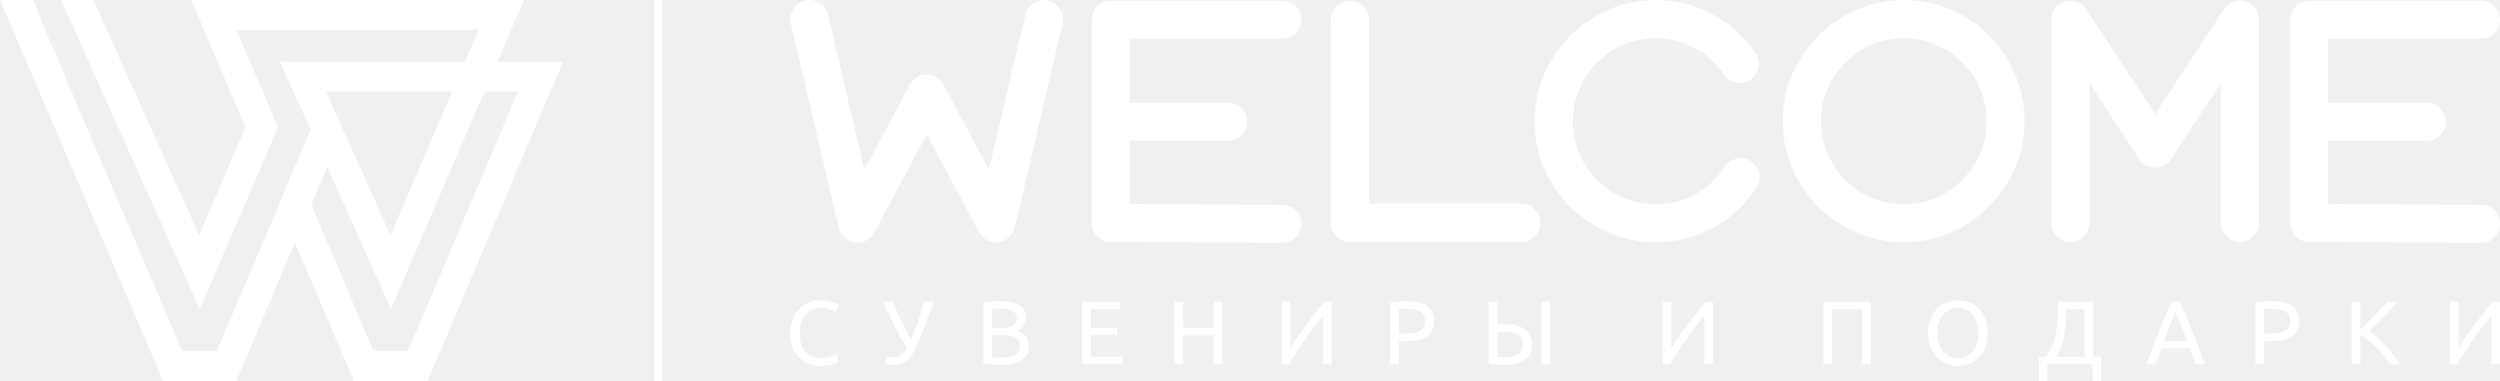
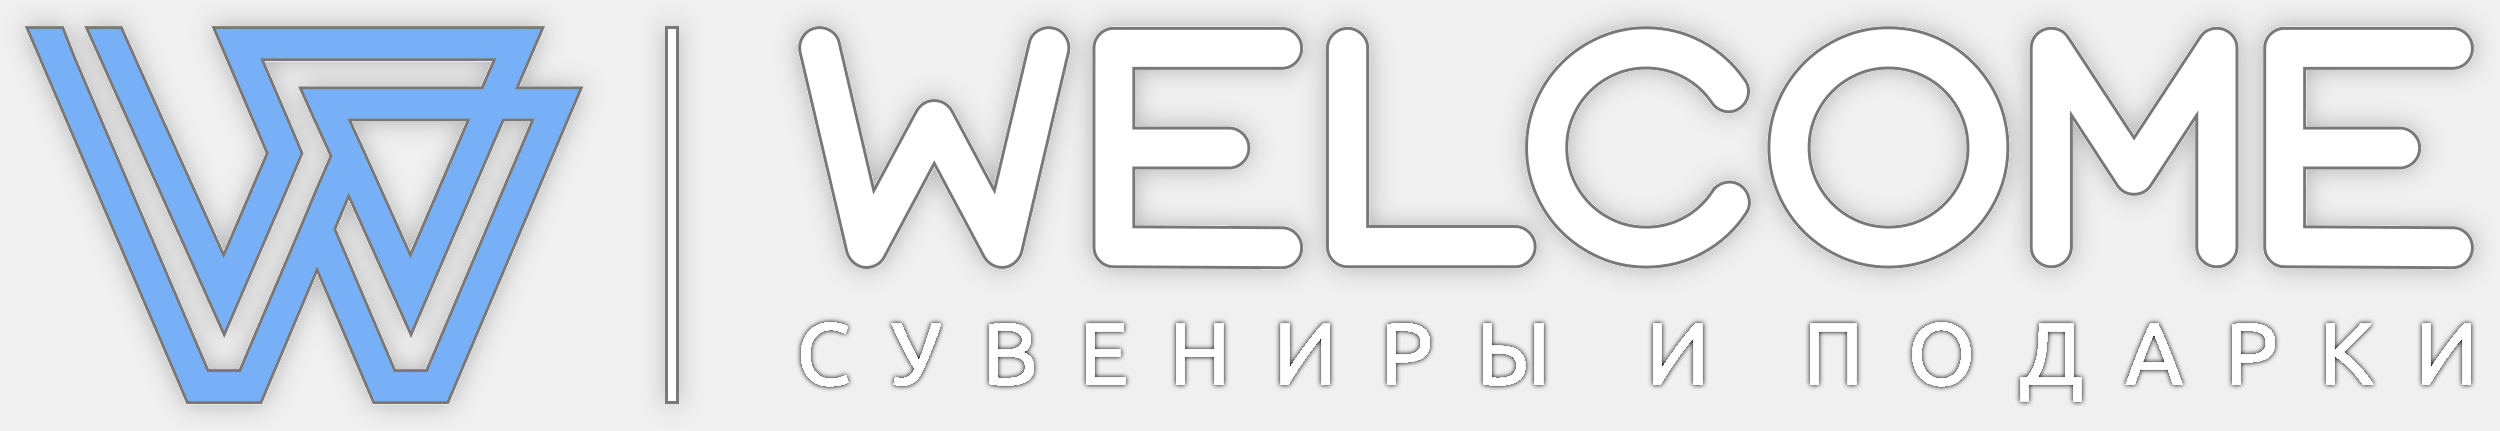
- <svg xmlns="http://www.w3.org/2000/svg" width="420" height="64" viewBox="0 0 420 64" fill="none">
-   <path d="M137.717 61.425C136.982 61.425 136.311 61.304 135.706 61.062C135.101 60.82 134.582 60.466 134.149 60.002C133.715 59.538 133.38 58.965 133.143 58.283C132.906 57.602 132.788 56.822 132.788 55.944C132.788 55.065 132.922 54.285 133.189 53.604C133.456 52.922 133.816 52.349 134.27 51.885C134.723 51.42 135.253 51.067 135.858 50.825C136.462 50.583 137.108 50.461 137.793 50.461C138.227 50.461 138.617 50.492 138.965 50.552C139.313 50.613 139.615 50.684 139.872 50.764C140.129 50.845 140.338 50.926 140.5 51.007C140.661 51.087 140.772 51.148 140.832 51.188L140.409 52.4C140.318 52.339 140.187 52.274 140.016 52.203C139.844 52.132 139.65 52.062 139.434 51.991C139.217 51.92 138.98 51.862 138.723 51.817C138.466 51.771 138.206 51.749 137.944 51.749C137.39 51.749 136.891 51.844 136.447 52.036C136.004 52.228 135.626 52.506 135.313 52.869C135.001 53.233 134.761 53.674 134.595 54.194C134.429 54.714 134.345 55.297 134.345 55.944C134.345 56.569 134.419 57.14 134.565 57.655C134.711 58.17 134.93 58.611 135.222 58.98C135.515 59.348 135.88 59.633 136.319 59.835C136.757 60.037 137.269 60.138 137.854 60.138C138.529 60.138 139.088 60.068 139.532 59.926C139.976 59.785 140.308 59.659 140.53 59.548L140.908 60.759C140.837 60.81 140.711 60.873 140.53 60.949C140.349 61.024 140.122 61.097 139.85 61.168C139.577 61.239 139.26 61.299 138.897 61.35C138.534 61.4 138.141 61.425 137.717 61.425H137.717Z" fill="white" />
-   <path d="M154.033 57.987C153.831 58.452 153.622 58.889 153.405 59.297C153.188 59.706 152.931 60.062 152.634 60.365C152.337 60.668 151.979 60.905 151.56 61.077C151.142 61.248 150.625 61.334 150.011 61.334C149.89 61.334 149.764 61.327 149.633 61.312C149.501 61.297 149.375 61.276 149.254 61.251C149.134 61.226 149.028 61.198 148.937 61.168C148.846 61.138 148.781 61.107 148.74 61.077L148.997 59.835C149.128 59.886 149.287 59.936 149.474 59.986C149.66 60.037 149.854 60.062 150.056 60.062C150.358 60.062 150.623 60.024 150.85 59.949C151.077 59.873 151.281 59.767 151.462 59.631C151.644 59.494 151.805 59.328 151.946 59.131C152.087 58.934 152.223 58.714 152.354 58.472C151.911 57.755 151.492 57.041 151.099 56.329C150.706 55.617 150.343 54.928 150.011 54.262C149.678 53.596 149.375 52.962 149.103 52.362C148.831 51.761 148.589 51.208 148.377 50.703H150.041C150.373 51.582 150.799 52.561 151.318 53.641C151.838 54.721 152.415 55.852 153.05 57.033C153.453 56.115 153.839 55.103 154.207 53.997C154.575 52.892 154.92 51.794 155.242 50.703H156.83C156.598 51.43 156.366 52.114 156.135 52.755C155.903 53.396 155.671 54.012 155.439 54.603C155.207 55.194 154.975 55.769 154.743 56.329C154.512 56.89 154.275 57.442 154.033 57.987V57.987Z" fill="white" />
-   <path d="M168.02 61.289C167.809 61.289 167.579 61.284 167.332 61.274C167.085 61.264 166.838 61.249 166.591 61.228C166.344 61.208 166.1 61.183 165.858 61.153C165.616 61.123 165.394 61.082 165.193 61.032V50.855C165.394 50.804 165.616 50.764 165.858 50.734C166.1 50.703 166.344 50.678 166.591 50.658C166.838 50.638 167.083 50.623 167.325 50.613C167.567 50.602 167.794 50.597 168.005 50.597C168.61 50.597 169.177 50.643 169.706 50.734C170.236 50.825 170.694 50.979 171.082 51.196C171.47 51.413 171.775 51.698 171.997 52.051C172.219 52.405 172.33 52.839 172.33 53.354C172.33 53.929 172.194 54.401 171.922 54.77C171.649 55.138 171.286 55.413 170.833 55.595C171.448 55.777 171.937 56.064 172.3 56.458C172.663 56.852 172.844 57.407 172.844 58.124C172.844 59.174 172.458 59.964 171.687 60.494C170.916 61.024 169.694 61.289 168.02 61.289V61.289ZM166.644 56.307V60.002C166.755 60.012 166.886 60.022 167.037 60.032C167.168 60.042 167.322 60.05 167.499 60.055C167.675 60.06 167.879 60.062 168.111 60.062C168.545 60.062 168.955 60.035 169.343 59.979C169.732 59.924 170.072 59.825 170.364 59.684C170.656 59.542 170.891 59.346 171.067 59.093C171.244 58.841 171.332 58.523 171.332 58.139C171.332 57.796 171.266 57.506 171.135 57.268C171.004 57.031 170.815 56.842 170.568 56.7C170.321 56.559 170.026 56.458 169.684 56.398C169.341 56.337 168.958 56.307 168.534 56.307H166.644ZM166.644 55.126H168.187C168.55 55.126 168.892 55.1 169.215 55.05C169.537 54.999 169.817 54.908 170.054 54.777C170.291 54.646 170.477 54.474 170.614 54.262C170.75 54.05 170.818 53.783 170.818 53.46C170.818 53.157 170.747 52.902 170.606 52.695C170.465 52.488 170.271 52.321 170.024 52.195C169.777 52.069 169.487 51.975 169.154 51.915C168.822 51.854 168.469 51.824 168.096 51.824C167.723 51.824 167.431 51.829 167.219 51.839C167.007 51.849 166.816 51.864 166.644 51.885V55.126Z" fill="white" />
-   <path d="M181.8 61.198V50.703H188.196V51.96H183.267V55.08H187.652V56.307H183.267V59.941H188.574V61.198H181.8Z" fill="white" />
-   <path d="M203.909 50.703H205.376V61.198H203.909V56.352H198.783V61.198H197.316V50.703H198.783V55.08H203.909V50.703Z" fill="white" />
-   <path d="M215.326 61.198V50.703H216.763V58.472C217.085 57.937 217.481 57.326 217.95 56.64C218.419 55.953 218.918 55.254 219.447 54.542C219.976 53.831 220.51 53.139 221.05 52.468C221.589 51.796 222.096 51.208 222.569 50.703H223.734V61.198H222.297V53.005C222.015 53.328 221.707 53.702 221.375 54.126C221.042 54.55 220.699 55.002 220.347 55.481C219.994 55.961 219.638 56.458 219.281 56.973C218.923 57.488 218.577 57.995 218.245 58.495C217.912 58.995 217.602 59.477 217.315 59.941C217.027 60.406 216.773 60.825 216.551 61.198H215.326Z" fill="white" />
-   <path d="M236.362 50.597C237.834 50.597 238.966 50.878 239.757 51.438C240.548 51.998 240.944 52.834 240.944 53.944C240.944 54.55 240.836 55.067 240.619 55.496C240.402 55.926 240.09 56.274 239.681 56.541C239.273 56.809 238.777 57.003 238.192 57.124C237.607 57.246 236.947 57.306 236.211 57.306H235.047V61.198H233.58V50.855C233.993 50.754 234.454 50.686 234.964 50.651C235.473 50.615 235.939 50.597 236.362 50.597V50.597ZM236.483 51.885C235.858 51.885 235.379 51.9 235.047 51.93V56.049H236.151C236.655 56.049 237.108 56.017 237.511 55.951C237.915 55.885 238.255 55.774 238.532 55.618C238.809 55.461 239.024 55.247 239.175 54.974C239.326 54.702 239.402 54.353 239.402 53.929C239.402 53.525 239.323 53.192 239.167 52.93C239.011 52.667 238.799 52.458 238.532 52.301C238.265 52.145 237.955 52.036 237.602 51.976C237.249 51.915 236.876 51.885 236.483 51.885V51.885Z" fill="white" />
-   <path d="M255.824 57.912C255.824 57.488 255.748 57.134 255.597 56.852C255.446 56.569 255.229 56.347 254.947 56.185C254.665 56.024 254.33 55.91 253.941 55.845C253.553 55.779 253.127 55.746 252.664 55.746C252.492 55.746 252.308 55.746 252.112 55.746C251.915 55.746 251.726 55.756 251.545 55.776V59.971C251.887 60.002 252.145 60.017 252.316 60.017C252.487 60.017 252.689 60.017 252.921 60.017C253.294 60.017 253.657 59.986 254.009 59.926C254.362 59.865 254.672 59.754 254.939 59.593C255.207 59.431 255.421 59.217 255.582 58.949C255.743 58.682 255.824 58.336 255.824 57.912H255.824ZM257.366 57.912C257.366 58.477 257.26 58.972 257.049 59.396C256.837 59.82 256.535 60.173 256.142 60.456C255.748 60.739 255.27 60.951 254.705 61.092C254.14 61.233 253.505 61.304 252.8 61.304C252.376 61.304 251.923 61.286 251.439 61.251C250.955 61.216 250.501 61.148 250.078 61.047V50.703H251.545V54.52C251.726 54.499 251.92 54.487 252.127 54.482C252.334 54.477 252.528 54.474 252.709 54.474C255.814 54.474 257.366 55.62 257.366 57.912V57.912ZM258.954 50.703H260.421V61.198H258.954V50.703Z" fill="white" />
-   <path d="M279.352 61.198V50.703H280.789V58.472C281.112 57.937 281.507 57.326 281.976 56.64C282.445 55.953 282.944 55.254 283.473 54.542C284.002 53.831 284.536 53.139 285.076 52.468C285.615 51.796 286.122 51.208 286.595 50.703H287.76V61.198H286.323V53.005C286.041 53.328 285.734 53.702 285.401 54.126C285.068 54.55 284.726 55.002 284.373 55.481C284.02 55.961 283.665 56.458 283.307 56.973C282.949 57.488 282.604 57.995 282.271 58.495C281.938 58.995 281.628 59.477 281.341 59.941C281.054 60.406 280.799 60.825 280.577 61.198H279.352Z" fill="white" />
-   <path d="M314.304 50.703V61.198H312.837V51.96H307.802V61.198H306.335V50.703H314.304Z" fill="white" />
-   <path d="M323.931 55.944C323.931 55.045 324.065 54.252 324.332 53.566C324.599 52.879 324.962 52.306 325.42 51.847C325.879 51.388 326.413 51.042 327.023 50.81C327.633 50.578 328.281 50.461 328.966 50.461C329.642 50.461 330.279 50.578 330.879 50.81C331.479 51.042 332.006 51.388 332.459 51.847C332.913 52.306 333.273 52.879 333.54 53.566C333.808 54.252 333.941 55.045 333.941 55.944C333.941 56.842 333.808 57.635 333.54 58.321C333.273 59.008 332.913 59.581 332.459 60.04C332.006 60.499 331.479 60.845 330.879 61.077C330.279 61.309 329.642 61.425 328.966 61.425C328.281 61.425 327.633 61.309 327.023 61.077C326.413 60.845 325.879 60.499 325.42 60.04C324.962 59.581 324.599 59.008 324.332 58.321C324.065 57.635 323.931 56.842 323.931 55.944ZM325.473 55.944C325.473 56.58 325.554 57.157 325.715 57.677C325.877 58.197 326.106 58.639 326.403 59.002C326.701 59.366 327.064 59.646 327.492 59.843C327.92 60.04 328.402 60.138 328.936 60.138C329.47 60.138 329.949 60.04 330.373 59.843C330.796 59.646 331.156 59.366 331.454 59.002C331.751 58.639 331.98 58.197 332.142 57.677C332.303 57.157 332.384 56.58 332.384 55.944C332.384 55.307 332.303 54.729 332.142 54.209C331.98 53.69 331.751 53.248 331.454 52.884C331.156 52.521 330.796 52.241 330.373 52.044C329.949 51.847 329.47 51.749 328.936 51.749C328.402 51.749 327.92 51.847 327.492 52.044C327.064 52.241 326.701 52.521 326.403 52.884C326.106 53.248 325.877 53.69 325.715 54.209C325.554 54.729 325.473 55.307 325.473 55.944Z" fill="white" />
-   <path d="M343.951 61.198V64H342.56V59.941H343.664C344.178 59.355 344.573 58.707 344.851 57.995C345.128 57.283 345.329 56.531 345.455 55.739C345.581 54.946 345.657 54.126 345.682 53.278C345.708 52.43 345.725 51.572 345.735 50.703H351.663V59.941H352.978V64H351.587V61.198H343.951ZM347.172 51.96C347.142 52.627 347.109 53.306 347.073 53.997C347.038 54.689 346.963 55.375 346.847 56.057C346.731 56.738 346.562 57.407 346.34 58.063C346.118 58.719 345.806 59.345 345.403 59.941H350.196V51.96H347.172Z" fill="white" />
-   <path d="M368.8 61.198C368.628 60.744 368.467 60.297 368.316 59.858C368.164 59.419 368.008 58.972 367.847 58.518H363.099L362.146 61.198H360.619C361.022 60.087 361.4 59.06 361.753 58.116C362.106 57.172 362.451 56.276 362.789 55.428C363.127 54.58 363.462 53.77 363.794 52.998C364.127 52.225 364.475 51.461 364.838 50.703H366.184C366.547 51.461 366.894 52.225 367.227 52.998C367.56 53.77 367.895 54.58 368.233 55.428C368.57 56.276 368.915 57.172 369.268 58.116C369.621 59.06 369.999 60.087 370.402 61.198H368.8ZM367.424 57.306C367.101 56.428 366.781 55.577 366.463 54.754C366.146 53.931 365.816 53.142 365.473 52.384C365.12 53.142 364.785 53.931 364.467 54.754C364.15 55.577 363.835 56.428 363.522 57.306H367.424Z" fill="white" />
-   <path d="M381.704 50.597C383.176 50.597 384.307 50.878 385.099 51.438C385.89 51.998 386.286 52.834 386.286 53.944C386.286 54.55 386.177 55.067 385.96 55.496C385.744 55.926 385.431 56.274 385.023 56.541C384.615 56.809 384.118 57.003 383.534 57.124C382.949 57.246 382.289 57.306 381.553 57.306H380.388V61.198H378.922V50.855C379.335 50.754 379.796 50.686 380.305 50.651C380.814 50.615 381.28 50.597 381.704 50.597V50.597ZM381.825 51.885C381.2 51.885 380.721 51.9 380.388 51.93V56.049H381.492C381.996 56.049 382.45 56.017 382.853 55.951C383.256 55.885 383.597 55.774 383.874 55.618C384.151 55.461 384.365 55.247 384.516 54.974C384.668 54.702 384.743 54.353 384.743 53.929C384.743 53.525 384.665 53.192 384.509 52.93C384.353 52.667 384.141 52.458 383.874 52.301C383.607 52.145 383.297 52.036 382.944 51.976C382.591 51.915 382.218 51.885 381.825 51.885V51.885Z" fill="white" />
-   <path d="M402.843 50.703C402.53 51.047 402.178 51.428 401.785 51.847C401.391 52.266 400.981 52.695 400.552 53.134C400.124 53.573 399.698 54.005 399.274 54.429C398.851 54.853 398.453 55.246 398.08 55.61C398.513 55.913 398.972 56.286 399.456 56.731C399.94 57.175 400.414 57.649 400.877 58.154C401.341 58.659 401.777 59.174 402.185 59.699C402.593 60.224 402.934 60.724 403.206 61.198H401.482C401.18 60.724 400.832 60.246 400.439 59.767C400.046 59.287 399.63 58.828 399.191 58.389C398.753 57.95 398.309 57.543 397.861 57.17C397.412 56.796 396.976 56.478 396.553 56.216V61.198H395.086V50.703H396.553V55.337C396.905 55.004 397.294 54.628 397.717 54.209C398.14 53.79 398.559 53.369 398.972 52.945C399.385 52.521 399.776 52.114 400.144 51.725C400.512 51.337 400.822 50.996 401.074 50.703L402.843 50.703Z" fill="white" />
-   <path d="M411.593 61.198V50.703H413.029V58.472C413.352 57.937 413.747 57.326 414.216 56.64C414.685 55.953 415.184 55.254 415.713 54.542C416.242 53.831 416.777 53.139 417.316 52.468C417.855 51.796 418.362 51.208 418.836 50.703H420V61.198H418.564V53.005C418.281 53.328 417.974 53.702 417.641 54.126C417.308 54.55 416.966 55.002 416.613 55.481C416.26 55.961 415.905 56.458 415.547 56.973C415.189 57.488 414.844 57.995 414.511 58.495C414.178 58.995 413.868 59.477 413.581 59.941C413.294 60.406 413.039 60.825 412.817 61.198H411.593Z" fill="white" />
-   <path d="M176.073 0.078C176.942 0.259 177.612 0.731 178.083 1.493C178.555 2.255 178.699 3.072 178.518 3.943L170.474 38.29C170.293 38.907 169.958 39.442 169.469 39.895C168.98 40.349 168.409 40.63 167.757 40.739H167.322C166.742 40.739 166.199 40.585 165.691 40.276C165.184 39.968 164.786 39.56 164.496 39.052L155.691 22.559L146.886 39.052C146.56 39.669 146.098 40.122 145.5 40.413C144.902 40.703 144.277 40.812 143.625 40.739C142.973 40.63 142.402 40.349 141.913 39.895C141.424 39.442 141.089 38.907 140.907 38.29L132.863 3.943C132.682 3.072 132.827 2.255 133.298 1.493C133.769 0.731 134.422 0.259 135.255 0.078C136.125 -0.104 136.94 0.032 137.701 0.486C138.462 0.94 138.933 1.602 139.114 2.473L145.201 28.492L152.865 14.23C153.155 13.722 153.544 13.314 154.033 13.006C154.522 12.697 155.075 12.543 155.691 12.543C156.307 12.543 156.859 12.697 157.349 13.006C157.838 13.314 158.227 13.722 158.517 14.23L166.126 28.492L172.268 2.473C172.449 1.602 172.92 0.94 173.681 0.486C174.442 0.032 175.239 -0.104 176.073 0.078H176.073Z" fill="white" />
-   <path d="M215.477 34.425C216.347 34.425 217.089 34.733 217.705 35.35C218.321 35.967 218.629 36.729 218.629 37.636C218.629 38.507 218.321 39.251 217.705 39.868C217.089 40.485 216.329 40.793 215.423 40.793L186.562 40.63C185.693 40.63 184.95 40.322 184.334 39.705C183.718 39.088 183.41 38.326 183.41 37.419V3.289C183.41 2.418 183.718 1.674 184.334 1.057C184.95 0.44 185.693 0.132 186.562 0.132H215.423C216.329 0.132 217.089 0.44 217.705 1.057C218.321 1.674 218.629 2.418 218.629 3.289C218.629 4.196 218.321 4.958 217.705 5.575C217.089 6.192 216.329 6.501 215.423 6.501H189.769V17.278H206.346C207.216 17.278 207.968 17.587 208.602 18.204C209.236 18.821 209.553 19.565 209.553 20.436C209.553 21.343 209.236 22.105 208.602 22.722C207.968 23.338 207.216 23.647 206.346 23.647H189.769V34.261L215.477 34.425Z" fill="white" />
-   <path d="M255.588 34.207C256.458 34.207 257.21 34.525 257.844 35.16C258.478 35.795 258.795 36.548 258.795 37.419C258.795 38.326 258.478 39.088 257.844 39.705C257.21 40.322 256.458 40.63 255.588 40.63H226.782C225.912 40.63 225.161 40.322 224.526 39.705C223.892 39.088 223.575 38.326 223.575 37.419V3.289C223.575 2.418 223.892 1.674 224.526 1.057C225.161 0.44 225.912 0.132 226.782 0.132C227.652 0.132 228.404 0.44 229.038 1.057C229.672 1.674 229.989 2.418 229.989 3.289V34.207H255.588Z" fill="white" />
-   <path d="M278.144 40.685C275.354 40.685 272.727 40.149 270.263 39.079C267.799 38.008 265.643 36.557 263.795 34.724C261.947 32.892 260.489 30.742 259.42 28.274C258.351 25.806 257.816 23.175 257.816 20.381C257.816 17.587 258.351 14.956 259.42 12.488C260.489 10.021 261.947 7.862 263.795 6.011C265.643 4.16 267.799 2.7 270.263 1.629C272.727 0.559 275.354 0.023 278.144 0.023C281.55 0.023 284.72 0.813 287.655 2.391C290.59 3.97 293.018 6.156 294.938 8.95C295.446 9.676 295.609 10.474 295.427 11.345C295.246 12.216 294.793 12.906 294.069 13.414C293.344 13.922 292.556 14.085 291.704 13.904C290.853 13.722 290.173 13.269 289.666 12.543C288.362 10.62 286.695 9.123 284.666 8.052C282.637 6.982 280.463 6.446 278.144 6.446C276.223 6.446 274.421 6.809 272.736 7.535C271.051 8.261 269.574 9.259 268.306 10.529C267.038 11.799 266.042 13.278 265.317 14.965C264.592 16.652 264.23 18.458 264.23 20.381C264.23 22.305 264.592 24.11 265.317 25.797C266.042 27.485 267.038 28.963 268.306 30.233C269.574 31.504 271.051 32.502 272.736 33.227C274.421 33.953 276.223 34.316 278.144 34.316C280.499 34.316 282.7 33.763 284.747 32.656C286.795 31.549 288.47 29.998 289.775 28.002C290.282 27.276 290.962 26.822 291.813 26.641C292.665 26.459 293.453 26.605 294.177 27.076C294.902 27.584 295.364 28.274 295.563 29.145C295.763 30.016 295.609 30.814 295.101 31.54C293.217 34.407 290.78 36.648 287.791 38.262C284.802 39.877 281.586 40.685 278.144 40.685V40.685Z" fill="white" />
-   <path d="M319.831 40.685C317.041 40.685 314.414 40.149 311.95 39.079C309.486 38.008 307.33 36.557 305.482 34.724C303.634 32.892 302.176 30.742 301.107 28.274C300.038 25.806 299.504 23.175 299.504 20.381C299.504 17.587 300.038 14.956 301.107 12.488C302.176 10.021 303.634 7.862 305.482 6.011C307.33 4.16 309.486 2.7 311.95 1.629C314.414 0.559 317.041 0.023 319.831 0.023C323.237 0.023 326.417 0.813 329.37 2.391C332.323 3.97 334.741 6.156 336.625 8.95C337.785 10.656 338.655 12.47 339.234 14.394C339.814 16.317 340.104 18.313 340.104 20.381C340.104 23.175 339.57 25.806 338.501 28.274C337.432 30.742 335.982 32.892 334.153 34.724C332.323 36.557 330.176 38.008 327.712 39.079C325.248 40.149 322.621 40.685 319.831 40.685V40.685ZM319.831 6.446C317.911 6.446 316.108 6.809 314.423 7.535C312.738 8.261 311.262 9.259 309.993 10.529C308.725 11.799 307.729 13.278 307.004 14.965C306.279 16.652 305.917 18.458 305.917 20.381C305.917 22.305 306.279 24.11 307.004 25.797C307.729 27.485 308.725 28.963 309.993 30.234C311.262 31.504 312.738 32.502 314.423 33.227C316.108 33.953 317.911 34.316 319.831 34.316C321.751 34.316 323.554 33.953 325.239 33.227C326.924 32.502 328.4 31.504 329.669 30.234C330.937 28.963 331.933 27.485 332.658 25.797C333.383 24.11 333.745 22.305 333.745 20.381C333.745 17.514 332.948 14.902 331.353 12.543C330.049 10.62 328.382 9.123 326.353 8.052C324.324 6.982 322.15 6.446 319.831 6.446V6.446Z" fill="white" />
-   <path d="M377.226 0.241C377.914 0.459 378.467 0.84 378.883 1.384C379.3 1.928 379.508 2.563 379.508 3.289V37.419C379.508 38.326 379.191 39.088 378.557 39.705C377.923 40.322 377.171 40.63 376.302 40.63C375.432 40.63 374.68 40.322 374.046 39.705C373.412 39.088 373.095 38.326 373.095 37.419V13.958L364.725 26.75C364.073 27.693 363.185 28.165 362.062 28.165C360.939 28.165 360.051 27.693 359.399 26.75L351.029 13.958V37.419C351.029 38.326 350.711 39.088 350.077 39.705C349.443 40.322 348.691 40.63 347.822 40.63C346.952 40.63 346.2 40.322 345.566 39.705C344.932 39.088 344.615 38.326 344.615 37.419V3.289C344.615 2.563 344.823 1.928 345.24 1.384C345.657 0.84 346.209 0.459 346.898 0.241C347.586 0.059 348.257 0.078 348.909 0.295C349.561 0.513 350.086 0.93 350.485 1.547L362.062 19.183L373.639 1.547C374.037 0.93 374.563 0.513 375.215 0.295C375.867 0.078 376.537 0.059 377.226 0.241V0.241Z" fill="white" />
-   <path d="M416.848 34.425C417.717 34.425 418.46 34.733 419.076 35.35C419.692 35.967 420 36.729 420 37.636C420 38.507 419.692 39.251 419.076 39.868C418.46 40.485 417.699 40.793 416.793 40.793L387.933 40.63C387.063 40.63 386.32 40.322 385.704 39.705C385.089 39.088 384.781 38.326 384.781 37.419V3.289C384.781 2.418 385.089 1.674 385.704 1.057C386.32 0.44 387.063 0.132 387.933 0.132H416.793C417.699 0.132 418.46 0.44 419.076 1.057C419.692 1.674 420 2.418 420 3.289C420 4.196 419.692 4.958 419.076 5.575C418.46 6.192 417.699 6.501 416.793 6.501H391.14V17.278H407.717C408.586 17.278 409.338 17.587 409.972 18.204C410.606 18.821 410.923 19.565 410.923 20.436C410.923 21.343 410.606 22.105 409.972 22.722C409.338 23.338 408.586 23.647 407.717 23.647H391.14V34.261L416.848 34.425Z" fill="white" />
-   <path d="M89.162 10.369H83.539L85.859 5.006L88.001 0H82.557H66.849H61.405H55.871H50.427H32.13L41.234 21.363L33.469 39.508L22.581 15.374L15.708 0H10.264L33.558 51.933L44.001 27.709L46.678 21.363L44.001 15.017L39.717 5.006H48.285H53.729H59.263H64.707H80.415L78.095 10.369H62.476H57.031H51.409H47.035L49.267 15.374L52.212 21.81L49.534 27.978L46.857 34.413L36.414 58.994H30.613L7.586 5.006L5.623 0H0L27.4 64H39.717L49.534 40.76L59.441 64H71.847L92.464 15.374L94.606 10.369H89.162ZM54.711 15.374H54.889H60.334H75.953L65.6 39.508L57.656 21.81L54.8 15.553L54.711 15.374ZM68.545 58.994H62.743L52.301 34.413L54.979 28.067L65.689 51.933L81.397 15.374H87.02L68.545 58.994Z" fill="white" />
-   <path d="M109.879 64V0H111.247V64H109.879Z" fill="white" />
+ <svg xmlns="http://www.w3.org/2000/svg" width="430" height="74" viewBox="0 0 430 74" fill="none">
+   <g filter="url(#filter0_d)">
+     <path d="M142.717 66.425C141.982 66.425 141.311 66.304 140.706 66.062C140.101 65.82 139.582 65.466 139.149 65.002C138.715 64.538 138.38 63.965 138.143 63.283C137.906 62.602 137.788 61.822 137.788 60.944C137.788 60.065 137.922 59.285 138.189 58.604C138.456 57.922 138.816 57.349 139.27 56.885C139.723 56.42 140.253 56.067 140.858 55.825C141.462 55.583 142.108 55.461 142.793 55.461C143.227 55.461 143.617 55.492 143.965 55.552C144.313 55.613 144.615 55.684 144.872 55.764C145.129 55.845 145.338 55.926 145.5 56.007C145.661 56.087 145.772 56.148 145.832 56.188L145.409 57.4C145.318 57.339 145.187 57.274 145.016 57.203C144.844 57.132 144.65 57.062 144.434 56.991C144.217 56.92 143.98 56.862 143.723 56.817C143.466 56.771 143.206 56.749 142.944 56.749C142.39 56.749 141.891 56.844 141.447 57.036C141.004 57.228 140.626 57.506 140.313 57.869C140.001 58.233 139.761 58.674 139.595 59.194C139.429 59.714 139.345 60.297 139.345 60.944C139.345 61.569 139.419 62.14 139.565 62.655C139.711 63.17 139.93 63.611 140.222 63.98C140.515 64.348 140.88 64.633 141.319 64.835C141.757 65.037 142.269 65.138 142.854 65.138C143.529 65.138 144.088 65.068 144.532 64.926C144.976 64.785 145.308 64.659 145.53 64.548L145.908 65.759C145.837 65.81 145.711 65.873 145.53 65.948C145.349 66.024 145.122 66.097 144.85 66.168C144.577 66.239 144.26 66.299 143.897 66.35C143.534 66.4 143.141 66.425 142.717 66.425H142.717Z" fill="white" />
+     <path d="M159.033 62.987C158.831 63.452 158.622 63.889 158.405 64.297C158.188 64.706 157.931 65.062 157.634 65.365C157.337 65.668 156.979 65.905 156.56 66.077C156.142 66.249 155.625 66.334 155.011 66.334C154.89 66.334 154.764 66.327 154.633 66.312C154.501 66.296 154.375 66.276 154.254 66.251C154.134 66.226 154.028 66.198 153.937 66.168C153.846 66.138 153.781 66.107 153.74 66.077L153.997 64.835C154.128 64.886 154.287 64.936 154.474 64.987C154.66 65.037 154.854 65.062 155.056 65.062C155.358 65.062 155.623 65.024 155.85 64.949C156.077 64.873 156.281 64.767 156.462 64.631C156.644 64.494 156.805 64.328 156.946 64.131C157.087 63.934 157.223 63.714 157.354 63.472C156.911 62.755 156.492 62.041 156.099 61.329C155.706 60.617 155.343 59.928 155.011 59.262C154.678 58.596 154.375 57.962 154.103 57.362C153.831 56.761 153.589 56.208 153.377 55.703H155.041C155.373 56.582 155.799 57.561 156.318 58.641C156.838 59.721 157.415 60.852 158.05 62.033C158.453 61.115 158.839 60.103 159.207 58.997C159.575 57.892 159.92 56.794 160.242 55.703H161.83C161.598 56.43 161.366 57.114 161.135 57.755C160.903 58.396 160.671 59.012 160.439 59.603C160.207 60.194 159.975 60.769 159.743 61.329C159.512 61.89 159.275 62.442 159.033 62.987V62.987Z" fill="white" />
+     <path d="M173.02 66.289C172.809 66.289 172.579 66.284 172.332 66.274C172.085 66.264 171.838 66.249 171.591 66.228C171.344 66.208 171.1 66.183 170.858 66.153C170.616 66.123 170.394 66.082 170.193 66.032V55.855C170.394 55.804 170.616 55.764 170.858 55.734C171.1 55.703 171.344 55.678 171.591 55.658C171.838 55.638 172.083 55.623 172.325 55.613C172.567 55.602 172.794 55.597 173.005 55.597C173.61 55.597 174.177 55.643 174.706 55.734C175.236 55.825 175.694 55.979 176.082 56.196C176.47 56.413 176.775 56.698 176.997 57.051C177.219 57.405 177.33 57.839 177.33 58.354C177.33 58.929 177.194 59.401 176.922 59.77C176.649 60.138 176.286 60.413 175.833 60.595C176.448 60.777 176.937 61.064 177.3 61.458C177.663 61.852 177.844 62.407 177.844 63.124C177.844 64.174 177.458 64.964 176.687 65.494C175.916 66.024 174.694 66.289 173.02 66.289V66.289ZM171.644 61.307V65.002C171.755 65.012 171.886 65.022 172.037 65.032C172.168 65.042 172.322 65.05 172.499 65.055C172.675 65.06 172.879 65.062 173.111 65.062C173.545 65.062 173.955 65.035 174.343 64.979C174.732 64.924 175.072 64.825 175.364 64.684C175.656 64.543 175.891 64.346 176.067 64.093C176.244 63.841 176.332 63.523 176.332 63.139C176.332 62.796 176.266 62.506 176.135 62.268C176.004 62.031 175.815 61.842 175.568 61.7C175.321 61.559 175.026 61.458 174.684 61.398C174.341 61.337 173.958 61.307 173.534 61.307H171.644ZM171.644 60.126H173.187C173.55 60.126 173.892 60.1 174.215 60.05C174.537 59.999 174.817 59.908 175.054 59.777C175.291 59.646 175.477 59.474 175.614 59.262C175.75 59.05 175.818 58.783 175.818 58.46C175.818 58.157 175.747 57.902 175.606 57.695C175.465 57.488 175.271 57.321 175.024 57.195C174.777 57.069 174.487 56.975 174.154 56.915C173.822 56.854 173.469 56.824 173.096 56.824C172.723 56.824 172.431 56.829 172.219 56.839C172.007 56.849 171.816 56.864 171.644 56.885V60.126Z" fill="white" />
+     <path d="M186.8 66.198V55.703H193.196V56.96H188.267V60.08H192.652V61.307H188.267V64.941H193.574V66.198H186.8Z" fill="white" />
+     <path d="M208.909 55.703H210.376V66.198H208.909V61.352H203.783V66.198H202.316V55.703H203.783V60.08H208.909V55.703Z" fill="white" />
+     <path d="M220.326 66.198V55.703H221.763V63.472C222.085 62.937 222.481 62.326 222.95 61.64C223.419 60.953 223.918 60.254 224.447 59.542C224.976 58.831 225.51 58.139 226.05 57.468C226.589 56.796 227.096 56.208 227.569 55.703H228.734V66.198H227.297V58.005C227.015 58.328 226.707 58.702 226.375 59.126C226.042 59.55 225.699 60.002 225.347 60.481C224.994 60.961 224.638 61.458 224.281 61.973C223.923 62.488 223.577 62.995 223.245 63.495C222.912 63.995 222.602 64.477 222.315 64.941C222.027 65.406 221.773 65.825 221.551 66.198H220.326Z" fill="white" />
+     <path d="M241.362 55.597C242.834 55.597 243.966 55.878 244.757 56.438C245.548 56.998 245.944 57.834 245.944 58.944C245.944 59.55 245.836 60.067 245.619 60.496C245.402 60.926 245.09 61.274 244.681 61.541C244.273 61.809 243.777 62.003 243.192 62.124C242.607 62.246 241.947 62.306 241.211 62.306H240.047V66.198H238.58V55.855C238.993 55.754 239.454 55.686 239.964 55.651C240.473 55.615 240.939 55.597 241.362 55.597V55.597ZM241.483 56.885C240.858 56.885 240.379 56.9 240.047 56.93V61.049H241.151C241.655 61.049 242.108 61.017 242.511 60.951C242.915 60.885 243.255 60.774 243.532 60.618C243.809 60.461 244.024 60.247 244.175 59.974C244.326 59.702 244.402 59.353 244.402 58.929C244.402 58.525 244.323 58.192 244.167 57.93C244.011 57.667 243.799 57.458 243.532 57.301C243.265 57.145 242.955 57.036 242.602 56.976C242.249 56.915 241.876 56.885 241.483 56.885V56.885Z" fill="white" />
+     <path d="M260.824 62.912C260.824 62.488 260.748 62.134 260.597 61.852C260.446 61.569 260.229 61.347 259.947 61.185C259.665 61.024 259.33 60.91 258.941 60.845C258.553 60.779 258.127 60.746 257.664 60.746C257.492 60.746 257.308 60.746 257.112 60.746C256.915 60.746 256.726 60.756 256.545 60.776V64.971C256.887 65.002 257.145 65.017 257.316 65.017C257.487 65.017 257.689 65.017 257.921 65.017C258.294 65.017 258.657 64.987 259.009 64.926C259.362 64.865 259.672 64.754 259.939 64.593C260.207 64.431 260.421 64.217 260.582 63.949C260.743 63.682 260.824 63.336 260.824 62.912H260.824ZM262.366 62.912C262.366 63.477 262.26 63.972 262.049 64.396C261.837 64.82 261.535 65.173 261.142 65.456C260.748 65.739 260.27 65.951 259.705 66.092C259.14 66.233 258.505 66.304 257.8 66.304C257.376 66.304 256.923 66.286 256.439 66.251C255.955 66.216 255.501 66.148 255.078 66.047V55.703H256.545V59.52C256.726 59.499 256.92 59.487 257.127 59.482C257.334 59.477 257.528 59.474 257.709 59.474C260.814 59.474 262.366 60.62 262.366 62.912V62.912ZM263.954 55.703H265.421V66.198H263.954V55.703Z" fill="white" />
+     <path d="M284.352 66.198V55.703H285.789V63.472C286.112 62.937 286.507 62.326 286.976 61.64C287.445 60.953 287.944 60.254 288.473 59.542C289.002 58.831 289.536 58.139 290.076 57.468C290.615 56.796 291.122 56.208 291.595 55.703H292.76V66.198H291.323V58.005C291.041 58.328 290.734 58.702 290.401 59.126C290.068 59.55 289.726 60.002 289.373 60.481C289.02 60.961 288.665 61.458 288.307 61.973C287.949 62.488 287.604 62.995 287.271 63.495C286.938 63.995 286.628 64.477 286.341 64.941C286.054 65.406 285.799 65.825 285.577 66.198H284.352Z" fill="white" />
+     <path d="M319.304 55.703V66.198H317.837V56.96H312.802V66.198H311.335V55.703H319.304Z" fill="white" />
+     <path d="M328.931 60.944C328.931 60.045 329.065 59.252 329.332 58.566C329.599 57.879 329.962 57.306 330.42 56.847C330.879 56.388 331.413 56.042 332.023 55.81C332.633 55.578 333.281 55.461 333.966 55.461C334.642 55.461 335.279 55.578 335.879 55.81C336.479 56.042 337.006 56.388 337.459 56.847C337.913 57.306 338.273 57.879 338.54 58.566C338.808 59.252 338.941 60.045 338.941 60.944C338.941 61.842 338.808 62.635 338.54 63.321C338.273 64.008 337.913 64.581 337.459 65.04C337.006 65.499 336.479 65.845 335.879 66.077C335.279 66.309 334.642 66.425 333.966 66.425C333.281 66.425 332.633 66.309 332.023 66.077C331.413 65.845 330.879 65.499 330.42 65.04C329.962 64.581 329.599 64.008 329.332 63.321C329.065 62.635 328.931 61.842 328.931 60.944ZM330.473 60.944C330.473 61.58 330.554 62.157 330.715 62.677C330.877 63.197 331.106 63.639 331.403 64.002C331.701 64.366 332.064 64.646 332.492 64.843C332.92 65.04 333.402 65.138 333.936 65.138C334.47 65.138 334.949 65.04 335.373 64.843C335.796 64.646 336.156 64.366 336.454 64.002C336.751 63.639 336.98 63.197 337.142 62.677C337.303 62.157 337.384 61.58 337.384 60.944C337.384 60.307 337.303 59.729 337.142 59.209C336.98 58.69 336.751 58.248 336.454 57.884C336.156 57.521 335.796 57.241 335.373 57.044C334.949 56.847 334.47 56.749 333.936 56.749C333.402 56.749 332.92 56.847 332.492 57.044C332.064 57.241 331.701 57.521 331.403 57.884C331.106 58.248 330.877 58.69 330.715 59.209C330.554 59.729 330.473 60.307 330.473 60.944Z" fill="white" />
+     <path d="M348.951 66.198V69H347.56V64.941H348.664C349.178 64.356 349.573 63.707 349.851 62.995C350.128 62.283 350.329 61.531 350.455 60.739C350.581 59.946 350.657 59.126 350.682 58.278C350.708 57.43 350.725 56.572 350.735 55.703H356.663V64.941H357.978V69H356.587V66.198H348.951ZM352.172 56.96C352.142 57.627 352.109 58.306 352.073 58.997C352.038 59.689 351.963 60.375 351.847 61.057C351.731 61.738 351.562 62.407 351.34 63.063C351.118 63.719 350.806 64.345 350.403 64.941H355.196V56.96H352.172Z" fill="white" />
+     <path d="M373.8 66.198C373.628 65.744 373.467 65.297 373.316 64.858C373.164 64.419 373.008 63.972 372.847 63.518H368.099L367.146 66.198H365.619C366.022 65.088 366.4 64.06 366.753 63.116C367.106 62.172 367.451 61.276 367.789 60.428C368.127 59.58 368.462 58.77 368.794 57.998C369.127 57.225 369.475 56.461 369.838 55.703H371.184C371.547 56.461 371.894 57.225 372.227 57.998C372.56 58.77 372.895 59.58 373.233 60.428C373.57 61.276 373.915 62.172 374.268 63.116C374.621 64.06 374.999 65.088 375.402 66.198H373.8ZM372.424 62.306C372.101 61.428 371.781 60.577 371.463 59.754C371.146 58.931 370.816 58.142 370.473 57.384C370.12 58.142 369.785 58.931 369.467 59.754C369.15 60.577 368.835 61.428 368.522 62.306H372.424Z" fill="white" />
+     <path d="M386.704 55.597C388.176 55.597 389.307 55.878 390.099 56.438C390.89 56.998 391.286 57.834 391.286 58.944C391.286 59.55 391.177 60.067 390.96 60.496C390.744 60.926 390.431 61.274 390.023 61.541C389.615 61.809 389.118 62.003 388.534 62.124C387.949 62.246 387.289 62.306 386.553 62.306H385.388V66.198H383.922V55.855C384.335 55.754 384.796 55.686 385.305 55.651C385.814 55.615 386.28 55.597 386.704 55.597V55.597ZM386.825 56.885C386.2 56.885 385.721 56.9 385.388 56.93V61.049H386.492C386.996 61.049 387.45 61.017 387.853 60.951C388.256 60.885 388.597 60.774 388.874 60.618C389.151 60.461 389.365 60.247 389.516 59.974C389.668 59.702 389.743 59.353 389.743 58.929C389.743 58.525 389.665 58.192 389.509 57.93C389.353 57.667 389.141 57.458 388.874 57.301C388.607 57.145 388.297 57.036 387.944 56.976C387.591 56.915 387.218 56.885 386.825 56.885V56.885Z" fill="white" />
+     <path d="M407.843 55.703C407.53 56.047 407.178 56.428 406.785 56.847C406.391 57.266 405.981 57.695 405.552 58.134C405.124 58.573 404.698 59.005 404.274 59.429C403.851 59.853 403.453 60.246 403.08 60.61C403.513 60.913 403.972 61.286 404.456 61.731C404.94 62.175 405.414 62.649 405.877 63.154C406.341 63.659 406.777 64.174 407.185 64.699C407.593 65.224 407.934 65.724 408.206 66.198H406.482C406.18 65.724 405.832 65.246 405.439 64.767C405.046 64.287 404.63 63.828 404.191 63.389C403.753 62.95 403.309 62.543 402.861 62.17C402.412 61.796 401.976 61.478 401.553 61.216V66.198H400.086V55.703H401.553V60.337C401.905 60.004 402.294 59.628 402.717 59.209C403.14 58.79 403.559 58.369 403.972 57.945C404.385 57.521 404.776 57.114 405.144 56.725C405.512 56.337 405.822 55.996 406.074 55.703L407.843 55.703Z" fill="white" />
+     <path d="M416.593 66.198V55.703H418.029V63.472C418.352 62.937 418.747 62.326 419.216 61.64C419.685 60.953 420.184 60.254 420.713 59.542C421.242 58.831 421.777 58.139 422.316 57.468C422.855 56.796 423.362 56.208 423.836 55.703H425V66.198H423.564V58.005C423.281 58.328 422.974 58.702 422.641 59.126C422.308 59.55 421.966 60.002 421.613 60.481C421.26 60.961 420.905 61.458 420.547 61.973C420.189 62.488 419.844 62.995 419.511 63.495C419.178 63.995 418.868 64.477 418.581 64.941C418.294 65.406 418.039 65.825 417.817 66.198H416.593Z" fill="white" />
+   </g>
+   <g filter="url(#filter1_d)">
+     <path d="M181.073 5.078C181.942 5.259 182.612 5.731 183.083 6.493C183.555 7.255 183.699 8.072 183.518 8.943L175.474 43.29C175.293 43.907 174.958 44.442 174.469 44.895C173.98 45.349 173.409 45.63 172.757 45.739H172.322C171.742 45.739 171.199 45.585 170.691 45.276C170.184 44.968 169.786 44.56 169.496 44.052L160.691 27.559L151.886 44.052C151.56 44.669 151.098 45.122 150.5 45.413C149.902 45.703 149.277 45.812 148.625 45.739C147.973 45.63 147.402 45.349 146.913 44.895C146.424 44.442 146.089 43.907 145.907 43.29L137.863 8.943C137.682 8.072 137.827 7.255 138.298 6.493C138.769 5.731 139.422 5.259 140.255 5.078C141.125 4.896 141.94 5.032 142.701 5.486C143.462 5.94 143.933 6.602 144.114 7.473L150.201 33.492L157.865 19.23C158.155 18.722 158.544 18.314 159.033 18.006C159.522 17.697 160.075 17.543 160.691 17.543C161.307 17.543 161.859 17.697 162.349 18.006C162.838 18.314 163.227 18.722 163.517 19.23L171.126 33.492L177.268 7.473C177.449 6.602 177.92 5.94 178.681 5.486C179.442 5.032 180.239 4.896 181.073 5.078H181.073Z" fill="white" />
+     <path d="M157.644 19.112L150.294 32.791L144.358 7.419C144.162 6.481 143.649 5.76 142.829 5.271L142.829 5.271C142.014 4.785 141.135 4.639 140.204 4.833L140.204 4.833L140.202 4.833C139.298 5.03 138.59 5.545 138.086 6.362L138.086 6.362C137.581 7.178 137.424 8.059 137.619 8.993L137.619 8.993L137.62 9L145.664 43.347L145.664 43.347L145.668 43.36C145.862 44.022 146.222 44.596 146.743 45.079C147.268 45.565 147.883 45.869 148.584 45.986L148.584 45.986L148.597 45.988C149.297 46.066 149.97 45.948 150.609 45.638C151.257 45.323 151.757 44.83 152.107 44.169C152.107 44.169 152.107 44.169 152.107 44.169L160.691 28.089L169.275 44.169L169.275 44.169L169.279 44.176C169.59 44.721 170.019 45.16 170.562 45.49C171.107 45.822 171.695 45.989 172.322 45.989H172.757H172.778L172.798 45.986C173.499 45.869 174.114 45.565 174.639 45.079C175.16 44.596 175.52 44.022 175.714 43.36L175.715 43.36L175.718 43.347L183.762 9L183.762 9L183.763 8.993C183.957 8.059 183.801 7.178 183.296 6.362C182.79 5.542 182.062 5.029 181.126 4.833C180.228 4.638 179.366 4.787 178.553 5.271C177.733 5.76 177.22 6.481 177.024 7.419L171.035 32.79L163.738 19.113L163.738 19.113L163.734 19.106C163.424 18.563 163.006 18.125 162.482 17.794C161.95 17.459 161.351 17.293 160.691 17.293C160.031 17.293 159.432 17.459 158.9 17.794C158.376 18.125 157.957 18.563 157.648 19.106L157.647 19.106L157.644 19.112Z" stroke="black" stroke-opacity="0.5" stroke-width="0.5" />
+     <path d="M220.477 39.425C221.347 39.425 222.089 39.733 222.705 40.35C223.321 40.967 223.629 41.729 223.629 42.636C223.629 43.507 223.321 44.251 222.705 44.868C222.089 45.485 221.329 45.793 220.423 45.793L191.562 45.63C190.693 45.63 189.95 45.322 189.334 44.705C188.718 44.088 188.41 43.326 188.41 42.419V8.289C188.41 7.418 188.718 6.674 189.334 6.057C189.95 5.44 190.693 5.132 191.562 5.132H220.423C221.329 5.132 222.089 5.44 222.705 6.057C223.321 6.674 223.629 7.418 223.629 8.289C223.629 9.196 223.321 9.958 222.705 10.575C222.089 11.192 221.329 11.501 220.423 11.501H194.769V22.278H211.346C212.216 22.278 212.968 22.587 213.602 23.204C214.236 23.821 214.553 24.565 214.553 25.436C214.553 26.343 214.236 27.105 213.602 27.722C212.968 28.338 212.216 28.647 211.346 28.647H194.769V39.261L220.477 39.425Z" fill="white" />
+     <path d="M220.421 46.043H220.423C221.392 46.043 222.217 45.711 222.882 45.045C223.545 44.381 223.879 43.574 223.879 42.636C223.879 41.666 223.547 40.839 222.882 40.173C222.22 39.51 221.414 39.175 220.478 39.175C220.478 39.175 220.477 39.175 220.477 39.175L195.019 39.013V28.897H211.346C212.282 28.897 213.096 28.562 213.776 27.901C214.46 27.235 214.803 26.408 214.803 25.436C214.803 24.496 214.458 23.688 213.776 23.024C213.096 22.363 212.282 22.028 211.346 22.028H195.019V11.751H220.423C221.392 11.751 222.217 11.418 222.882 10.752C223.547 10.086 223.879 9.26 223.879 8.289C223.879 7.352 223.545 6.544 222.882 5.881C222.217 5.215 221.392 4.882 220.423 4.882H191.562C190.626 4.882 189.82 5.217 189.157 5.881C188.494 6.544 188.16 7.352 188.16 8.289V42.419C188.16 43.389 188.492 44.215 189.157 44.881C189.82 45.545 190.626 45.88 191.562 45.88C191.562 45.88 191.562 45.88 191.562 45.88L220.421 46.043Z" stroke="black" stroke-opacity="0.5" stroke-width="0.5" />
+     <path d="M260.588 39.207C261.458 39.207 262.21 39.525 262.844 40.16C263.478 40.795 263.795 41.548 263.795 42.419C263.795 43.326 263.478 44.088 262.844 44.705C262.21 45.322 261.458 45.63 260.588 45.63H231.782C230.912 45.63 230.161 45.322 229.526 44.705C228.892 44.088 228.575 43.326 228.575 42.419V8.289C228.575 7.418 228.892 6.674 229.526 6.057C230.161 5.44 230.912 5.132 231.782 5.132C232.652 5.132 233.404 5.44 234.038 6.057C234.672 6.674 234.989 7.418 234.989 8.289V39.207H260.588Z" fill="white" />
+     <path d="M229.352 5.878L229.352 5.878C228.671 6.541 228.325 7.349 228.325 8.289V42.419C228.325 43.391 228.668 44.219 229.352 44.884C230.032 45.545 230.846 45.88 231.782 45.88H260.588C261.524 45.88 262.338 45.545 263.018 44.884C263.702 44.219 264.045 43.391 264.045 42.419C264.045 41.479 263.7 40.663 263.021 39.983C262.341 39.303 261.526 38.957 260.588 38.957H235.239V8.289C235.239 7.349 234.894 6.541 234.212 5.878C233.532 5.217 232.718 4.882 231.782 4.882C230.846 4.882 230.032 5.217 229.352 5.878Z" stroke="black" stroke-opacity="0.5" stroke-width="0.5" />
+     <path d="M283.144 45.685C280.354 45.685 277.727 45.149 275.263 44.079C272.799 43.008 270.643 41.557 268.795 39.724C266.947 37.892 265.489 35.742 264.42 33.274C263.351 30.806 262.816 28.175 262.816 25.381C262.816 22.587 263.351 19.956 264.42 17.488C265.489 15.021 266.947 12.862 268.795 11.011C270.643 9.16 272.799 7.7 275.263 6.629C277.727 5.559 280.354 5.023 283.144 5.023C286.55 5.023 289.72 5.813 292.655 7.391C295.59 8.97 298.018 11.156 299.938 13.95C300.446 14.676 300.609 15.474 300.427 16.345C300.246 17.216 299.793 17.906 299.069 18.414C298.344 18.922 297.556 19.085 296.704 18.904C295.853 18.722 295.173 18.269 294.666 17.543C293.362 15.62 291.695 14.123 289.666 13.052C287.637 11.982 285.463 11.446 283.144 11.446C281.223 11.446 279.421 11.809 277.736 12.535C276.051 13.261 274.574 14.259 273.306 15.529C272.038 16.799 271.042 18.278 270.317 19.965C269.592 21.652 269.23 23.458 269.23 25.381C269.23 27.305 269.592 29.11 270.317 30.797C271.042 32.485 272.038 33.963 273.306 35.233C274.574 36.504 276.051 37.502 277.736 38.227C279.421 38.953 281.223 39.316 283.144 39.316C285.499 39.316 287.7 38.763 289.747 37.656C291.795 36.549 293.47 34.998 294.775 33.002C295.282 32.276 295.962 31.822 296.813 31.641C297.665 31.459 298.453 31.605 299.177 32.076C299.902 32.584 300.364 33.274 300.563 34.145C300.763 35.016 300.609 35.814 300.101 36.54C298.217 39.407 295.78 41.648 292.791 43.262C289.802 44.877 286.586 45.685 283.144 45.685V45.685Z" fill="white" />
+     <path d="M300.144 13.808C298.201 10.982 295.744 8.768 292.774 7.171C289.801 5.572 286.59 4.773 283.144 4.773C280.321 4.773 277.66 5.315 275.163 6.4C272.671 7.482 270.489 8.961 268.618 10.834C266.747 12.708 265.271 14.893 264.19 17.389C263.107 19.889 262.566 22.554 262.566 25.381C262.566 28.208 263.107 30.873 264.19 33.373C265.272 35.869 266.748 38.046 268.619 39.902C270.49 41.757 272.672 43.226 275.163 44.308C277.66 45.393 280.321 45.935 283.144 45.935C286.627 45.935 289.884 45.117 292.91 43.482C295.935 41.848 298.402 39.58 300.308 36.68C300.855 35.897 301.022 35.027 300.807 34.089C300.594 33.158 300.097 32.416 299.321 31.872L299.321 31.872L299.314 31.867C298.533 31.359 297.677 31.201 296.761 31.396C295.846 31.591 295.113 32.082 294.57 32.859L294.57 32.858L294.566 32.865C293.283 34.827 291.638 36.349 289.628 37.436C287.618 38.523 285.458 39.066 283.144 39.066C281.256 39.066 279.487 38.709 277.835 37.998C276.178 37.284 274.728 36.304 273.483 35.057C272.238 33.81 271.259 32.358 270.547 30.699C269.836 29.044 269.48 27.272 269.48 25.381C269.48 23.49 269.836 21.718 270.547 20.064C271.259 18.405 272.238 16.953 273.483 15.706C274.728 14.458 276.178 13.478 277.835 12.765C279.487 12.053 281.256 11.696 283.144 11.696C285.423 11.696 287.556 12.222 289.549 13.273C291.542 14.324 293.178 15.793 294.459 17.683L294.459 17.683L294.461 17.686C295.004 18.463 295.738 18.953 296.652 19.148C297.573 19.344 298.432 19.166 299.212 18.619C299.989 18.074 300.478 17.329 300.672 16.396C300.867 15.459 300.69 14.59 300.144 13.808ZM300.144 13.808C300.144 13.808 300.144 13.808 300.144 13.809L299.938 13.95L300.143 13.807C300.143 13.807 300.143 13.807 300.144 13.808Z" stroke="black" stroke-opacity="0.5" stroke-width="0.5" />
+     <path d="M324.831 45.685C322.041 45.685 319.414 45.149 316.95 44.079C314.486 43.008 312.33 41.557 310.482 39.724C308.634 37.892 307.176 35.742 306.107 33.274C305.038 30.806 304.504 28.175 304.504 25.381C304.504 22.587 305.038 19.956 306.107 17.488C307.176 15.021 308.634 12.862 310.482 11.011C312.33 9.16 314.486 7.7 316.95 6.629C319.414 5.559 322.041 5.023 324.831 5.023C328.237 5.023 331.417 5.813 334.37 7.391C337.323 8.97 339.741 11.156 341.625 13.95C342.785 15.656 343.655 17.47 344.234 19.394C344.814 21.317 345.104 23.313 345.104 25.381C345.104 28.175 344.57 30.806 343.501 33.274C342.432 35.742 340.982 37.892 339.153 39.724C337.323 41.557 335.176 43.008 332.712 44.079C330.248 45.149 327.621 45.685 324.831 45.685V45.685ZM324.831 11.446C322.911 11.446 321.108 11.809 319.423 12.535C317.738 13.261 316.262 14.259 314.993 15.529C313.725 16.799 312.729 18.278 312.004 19.965C311.279 21.652 310.917 23.458 310.917 25.381C310.917 27.305 311.279 29.11 312.004 30.797C312.729 32.485 313.725 33.964 314.993 35.234C316.262 36.504 317.738 37.502 319.423 38.227C321.108 38.953 322.911 39.316 324.831 39.316C326.751 39.316 328.554 38.953 330.239 38.227C331.924 37.502 333.4 36.504 334.669 35.234C335.937 33.964 336.933 32.485 337.658 30.797C338.383 29.11 338.745 27.305 338.745 25.381C338.745 22.514 337.948 19.902 336.353 17.543C335.049 15.62 333.382 14.123 331.353 13.052C329.324 11.982 327.15 11.446 324.831 11.446V11.446Z" fill="white" />
+     <path d="M324.831 45.935H325.081V45.933C327.811 45.902 330.389 45.361 332.812 44.308C335.303 43.226 337.477 41.757 339.329 39.901C341.182 38.045 342.649 35.869 343.73 33.373C344.813 30.873 345.354 28.208 345.354 25.381C345.354 23.289 345.061 21.269 344.474 19.321C343.886 17.373 343.006 15.536 341.832 13.81C339.926 10.982 337.477 8.768 334.487 7.171C331.497 5.572 328.277 4.773 324.831 4.773C322.008 4.773 319.347 5.315 316.85 6.4C314.359 7.482 312.176 8.961 310.305 10.834C308.435 12.708 306.959 14.893 305.878 17.389C304.795 19.889 304.254 22.554 304.254 25.381C304.254 28.208 304.795 30.873 305.878 33.373C306.959 35.869 308.435 38.046 310.306 39.902C312.177 41.757 314.359 43.226 316.85 44.308C319.347 45.393 322.008 45.935 324.831 45.935ZM319.522 12.765C321.174 12.053 322.943 11.696 324.831 11.696C327.11 11.696 329.244 12.222 331.236 13.273C333.229 14.324 334.865 15.793 336.146 17.683C337.713 20 338.495 22.564 338.495 25.381C338.495 27.272 338.139 29.044 337.428 30.699C336.716 32.358 335.737 33.81 334.492 35.057C333.246 36.304 331.796 37.284 330.14 37.998C328.488 38.709 326.719 39.066 324.831 39.066C322.943 39.066 321.174 38.709 319.522 37.998C317.866 37.284 316.416 36.304 315.17 35.057C313.925 33.81 312.946 32.358 312.234 30.699C311.523 29.044 311.167 27.272 311.167 25.381C311.167 23.49 311.523 21.719 312.234 20.064C312.946 18.405 313.925 16.953 315.17 15.706C316.416 14.458 317.866 13.478 319.522 12.765Z" stroke="black" stroke-opacity="0.5" stroke-width="0.5" />
+     <path d="M382.226 5.241C382.914 5.459 383.467 5.84 383.883 6.384C384.3 6.928 384.508 7.563 384.508 8.289V42.419C384.508 43.326 384.191 44.088 383.557 44.705C382.923 45.322 382.171 45.63 381.302 45.63C380.432 45.63 379.68 45.322 379.046 44.705C378.412 44.088 378.095 43.326 378.095 42.419V18.958L369.725 31.75C369.073 32.693 368.185 33.165 367.062 33.165C365.939 33.165 365.051 32.693 364.399 31.75L356.029 18.958V42.419C356.029 43.326 355.711 44.088 355.077 44.705C354.443 45.322 353.691 45.63 352.822 45.63C351.952 45.63 351.2 45.322 350.566 44.705C349.932 44.088 349.615 43.326 349.615 42.419V8.289C349.615 7.563 349.823 6.928 350.24 6.384C350.657 5.84 351.209 5.459 351.898 5.241C352.586 5.059 353.257 5.078 353.909 5.295C354.561 5.513 355.086 5.93 355.485 6.547L367.062 24.183L378.639 6.547C379.037 5.93 379.563 5.513 380.215 5.295C380.867 5.078 381.537 5.059 382.226 5.241V5.241Z" fill="white" />
+     <path d="M377.845 19.797V42.419C377.845 43.391 378.188 44.219 378.872 44.884C379.552 45.545 380.366 45.88 381.302 45.88C382.238 45.88 383.052 45.545 383.732 44.884C384.415 44.219 384.758 43.391 384.758 42.419V8.289C384.758 7.512 384.534 6.823 384.082 6.232C383.632 5.645 383.036 5.235 382.301 5.003L382.226 5.241L382.289 4.999C381.556 4.806 380.836 4.824 380.136 5.058C379.426 5.295 378.856 5.75 378.429 6.411C378.429 6.411 378.429 6.411 378.429 6.412L367.062 23.728L355.695 6.412C355.695 6.411 355.695 6.411 355.695 6.411C355.267 5.75 354.698 5.295 353.988 5.058C353.288 4.824 352.568 4.806 351.834 4.999L351.834 4.999L351.822 5.003C351.088 5.235 350.491 5.645 350.042 6.232C349.59 6.823 349.365 7.512 349.365 8.289V42.419C349.365 43.391 349.708 44.219 350.392 44.884C351.072 45.545 351.886 45.88 352.822 45.88C353.758 45.88 354.572 45.545 355.252 44.884C355.936 44.219 356.279 43.391 356.279 42.419V19.797L364.189 31.887L364.189 31.887L364.193 31.892C364.891 32.901 365.854 33.415 367.062 33.415C368.269 33.415 369.233 32.901 369.931 31.892L369.931 31.892L369.934 31.887L377.845 19.797Z" stroke="black" stroke-opacity="0.5" stroke-width="0.5" />
+     <path d="M421.848 39.425C422.717 39.425 423.46 39.733 424.076 40.35C424.692 40.967 425 41.729 425 42.636C425 43.507 424.692 44.251 424.076 44.868C423.46 45.485 422.699 45.793 421.793 45.793L392.933 45.63C392.063 45.63 391.32 45.322 390.704 44.705C390.089 44.088 389.781 43.326 389.781 42.419V8.289C389.781 7.418 390.089 6.674 390.704 6.057C391.32 5.44 392.063 5.132 392.933 5.132H421.793C422.699 5.132 423.46 5.44 424.076 6.057C424.692 6.674 425 7.418 425 8.289C425 9.196 424.692 9.958 424.076 10.575C423.46 11.192 422.699 11.501 421.793 11.501H396.14V22.278H412.717C413.586 22.278 414.338 22.587 414.972 23.204C415.606 23.821 415.923 24.565 415.923 25.436C415.923 26.343 415.606 27.105 414.972 27.722C414.338 28.338 413.586 28.647 412.717 28.647H396.14V39.261L421.848 39.425Z" fill="white" />
+     <path d="M421.792 46.043H421.793C422.763 46.043 423.588 45.711 424.253 45.045C424.916 44.381 425.25 43.574 425.25 42.636C425.25 41.666 424.918 40.839 424.253 40.173C423.59 39.51 422.784 39.175 421.849 39.175C421.848 39.175 421.848 39.175 421.848 39.175L396.39 39.013V28.897H412.717C413.653 28.897 414.467 28.562 415.147 27.901C415.83 27.235 416.173 26.408 416.173 25.436C416.173 24.496 415.828 23.688 415.147 23.024C414.467 22.363 413.653 22.028 412.717 22.028H396.39V11.751H421.793C422.763 11.751 423.588 11.418 424.253 10.752C424.918 10.086 425.25 9.26 425.25 8.289C425.25 7.352 424.916 6.544 424.253 5.881C423.588 5.215 422.763 4.882 421.793 4.882H392.933C391.997 4.882 391.19 5.217 390.528 5.881C389.865 6.544 389.531 7.352 389.531 8.289V42.419C389.531 43.389 389.863 44.215 390.528 44.881C391.19 45.545 391.996 45.88 392.932 45.88C392.932 45.88 392.933 45.88 392.933 45.88L421.792 46.043Z" stroke="black" stroke-opacity="0.5" stroke-width="0.5" />
+   </g>
+   <g filter="url(#filter2_d)">
+     <path d="M94.162 15.369H88.539L90.859 10.006L93.001 5H87.557H71.849H66.405H60.871H55.427H37.13L46.234 26.363L38.469 44.508L27.581 20.374L20.708 5H15.264L38.558 56.933L49.001 32.709L51.678 26.363L49.001 20.017L44.717 10.006H53.285H58.729H64.263H69.707H85.415L83.095 15.369H67.476H62.031H56.409H52.035L54.267 20.374L57.212 26.81L54.534 32.978L51.857 39.413L41.414 63.994H35.613L12.586 10.006L10.623 5H5L32.4 69H44.717L54.534 45.76L64.441 69H76.847L97.464 20.374L99.606 15.369H94.162ZM59.711 20.374H59.889H65.334H80.953L70.6 44.508L62.656 26.81L59.8 20.553L59.711 20.374ZM73.545 63.994H67.743L57.301 39.413L59.979 33.067L70.689 56.933L86.397 20.374H92.02L73.545 63.994Z" fill="#0170FE" fill-opacity="0.5" />
+     <path d="M91.089 10.105L91.089 10.104L93.231 5.098L93.38 4.75H93.001H87.557H71.849H66.405H60.871H55.427H37.13H36.752L36.9 5.098L45.962 26.363L38.463 43.887L27.809 20.272L27.808 20.271L20.936 4.898L20.87 4.75H20.708H15.264H14.878L15.036 5.102L38.33 57.035L38.563 57.554L38.788 57.032L49.23 32.809L49.231 32.807L51.909 26.46L51.95 26.363L51.909 26.266L49.231 19.92L49.231 19.918L45.096 10.256H53.285H58.729H64.263H69.707H85.035L82.93 15.119H67.476H62.031H56.409H52.035H51.65L51.807 15.47L54.038 20.476L54.039 20.478L56.938 26.813L54.305 32.878L54.305 32.878L54.303 32.882L51.627 39.316L51.626 39.317L41.249 63.744H35.778L12.818 9.911L10.856 4.909L10.793 4.75H10.623H5H4.621L4.77 5.098L32.17 69.098L32.235 69.25H32.4H44.717H44.883L44.947 69.097L54.535 46.4L64.211 69.098L64.276 69.25H64.441H76.847H77.013L77.077 69.098L97.694 20.473L97.694 20.472L99.836 15.467L99.985 15.119H99.606H94.162H88.919L91.089 10.105ZM60.108 20.624H65.334H80.573L70.594 43.886L62.884 26.708L62.884 26.706L60.108 20.624ZM59.986 33.693L70.461 57.035L70.694 57.555L70.918 57.032L86.562 20.624H91.642L73.379 63.744H67.909L57.573 39.413L59.986 33.693Z" stroke="black" stroke-opacity="0.5" stroke-width="0.5" />
+   </g>
+   <g filter="url(#filter3_d)">
+     <path d="M114.879 69V5H116.247V69H114.879Z" fill="white" shape-rendering="crispEdges" />
+     <path d="M114.629 69V69.25H114.879H116.247H116.497V69V5V4.75H116.247H114.879H114.629V5V69Z" stroke="black" stroke-opacity="0.5" stroke-width="0.5" shape-rendering="crispEdges" />
+   </g>
+   <defs>
+     <filter id="filter0_d" x="136.788" y="54.461" width="289.212" height="15.538" filterUnits="userSpaceOnUse" color-interpolation-filters="sRGB">
+       <feFlood flood-opacity="0" result="BackgroundImageFix" />
+       <feColorMatrix in="SourceAlpha" type="matrix" values="0 0 0 0 0 0 0 0 0 0 0 0 0 0 0 0 0 0 127 0" result="hardAlpha" />
+       <feOffset />
+       <feGaussianBlur stdDeviation="0.5" />
+       <feComposite in2="hardAlpha" operator="out" />
+       <feColorMatrix type="matrix" values="0 0 0 0 0 0 0 0 0 0 0 0 0 0 0 0 0 0 1 0" />
+       <feBlend mode="normal" in2="BackgroundImageFix" result="effect1_dropShadow" />
+       <feBlend mode="normal" in="SourceGraphic" in2="effect1_dropShadow" result="shape" />
+     </filter>
+     <filter id="filter1_d" x="133.288" y="0.5" width="296.212" height="49.793" filterUnits="userSpaceOnUse" color-interpolation-filters="sRGB">
+       <feFlood flood-opacity="0" result="BackgroundImageFix" />
+       <feColorMatrix in="SourceAlpha" type="matrix" values="0 0 0 0 0 0 0 0 0 0 0 0 0 0 0 0 0 0 127 0" result="hardAlpha" />
+       <feOffset />
+       <feGaussianBlur stdDeviation="2" />
+       <feComposite in2="hardAlpha" operator="out" />
+       <feColorMatrix type="matrix" values="0 0 0 0 0 0 0 0 0 0 0 0 0 0 0 0 0 0 0.25 0" />
+       <feBlend mode="normal" in2="BackgroundImageFix" result="effect1_dropShadow" />
+       <feBlend mode="normal" in="SourceGraphic" in2="effect1_dropShadow" result="shape" />
+     </filter>
+     <filter id="filter2_d" x="0.242" y="0.5" width="104.122" height="73" filterUnits="userSpaceOnUse" color-interpolation-filters="sRGB">
+       <feFlood flood-opacity="0" result="BackgroundImageFix" />
+       <feColorMatrix in="SourceAlpha" type="matrix" values="0 0 0 0 0 0 0 0 0 0 0 0 0 0 0 0 0 0 127 0" result="hardAlpha" />
+       <feOffset />
+       <feGaussianBlur stdDeviation="2" />
+       <feComposite in2="hardAlpha" operator="out" />
+       <feColorMatrix type="matrix" values="0 0 0 0 0 0 0 0 0 0 0 0 0 0 0 0 0 0 0.25 0" />
+       <feBlend mode="normal" in2="BackgroundImageFix" result="effect1_dropShadow" />
+       <feBlend mode="normal" in="SourceGraphic" in2="effect1_dropShadow" result="shape" />
+     </filter>
+     <filter id="filter3_d" x="110.379" y="0.5" width="10.368" height="73" filterUnits="userSpaceOnUse" color-interpolation-filters="sRGB">
+       <feFlood flood-opacity="0" result="BackgroundImageFix" />
+       <feColorMatrix in="SourceAlpha" type="matrix" values="0 0 0 0 0 0 0 0 0 0 0 0 0 0 0 0 0 0 127 0" result="hardAlpha" />
+       <feOffset />
+       <feGaussianBlur stdDeviation="2" />
+       <feComposite in2="hardAlpha" operator="out" />
+       <feColorMatrix type="matrix" values="0 0 0 0 0 0 0 0 0 0 0 0 0 0 0 0 0 0 0.25 0" />
+       <feBlend mode="normal" in2="BackgroundImageFix" result="effect1_dropShadow" />
+       <feBlend mode="normal" in="SourceGraphic" in2="effect1_dropShadow" result="shape" />
+     </filter>
+   </defs>
</svg>
